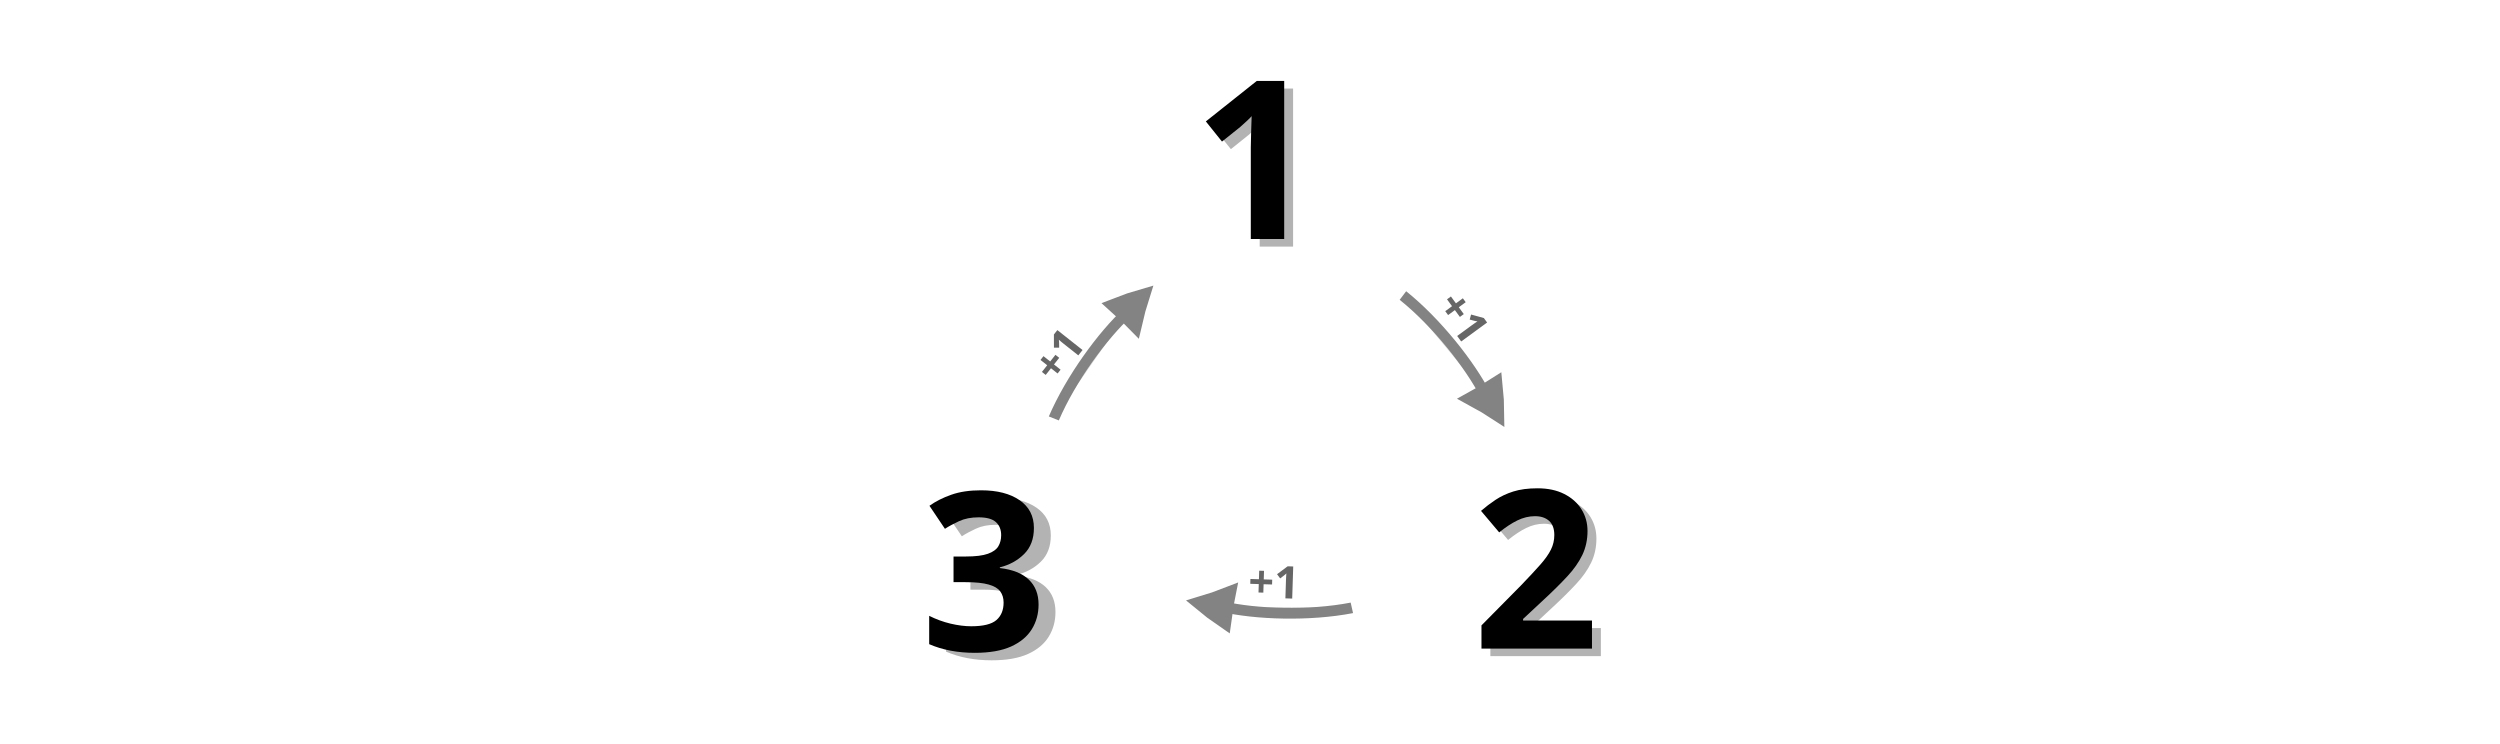
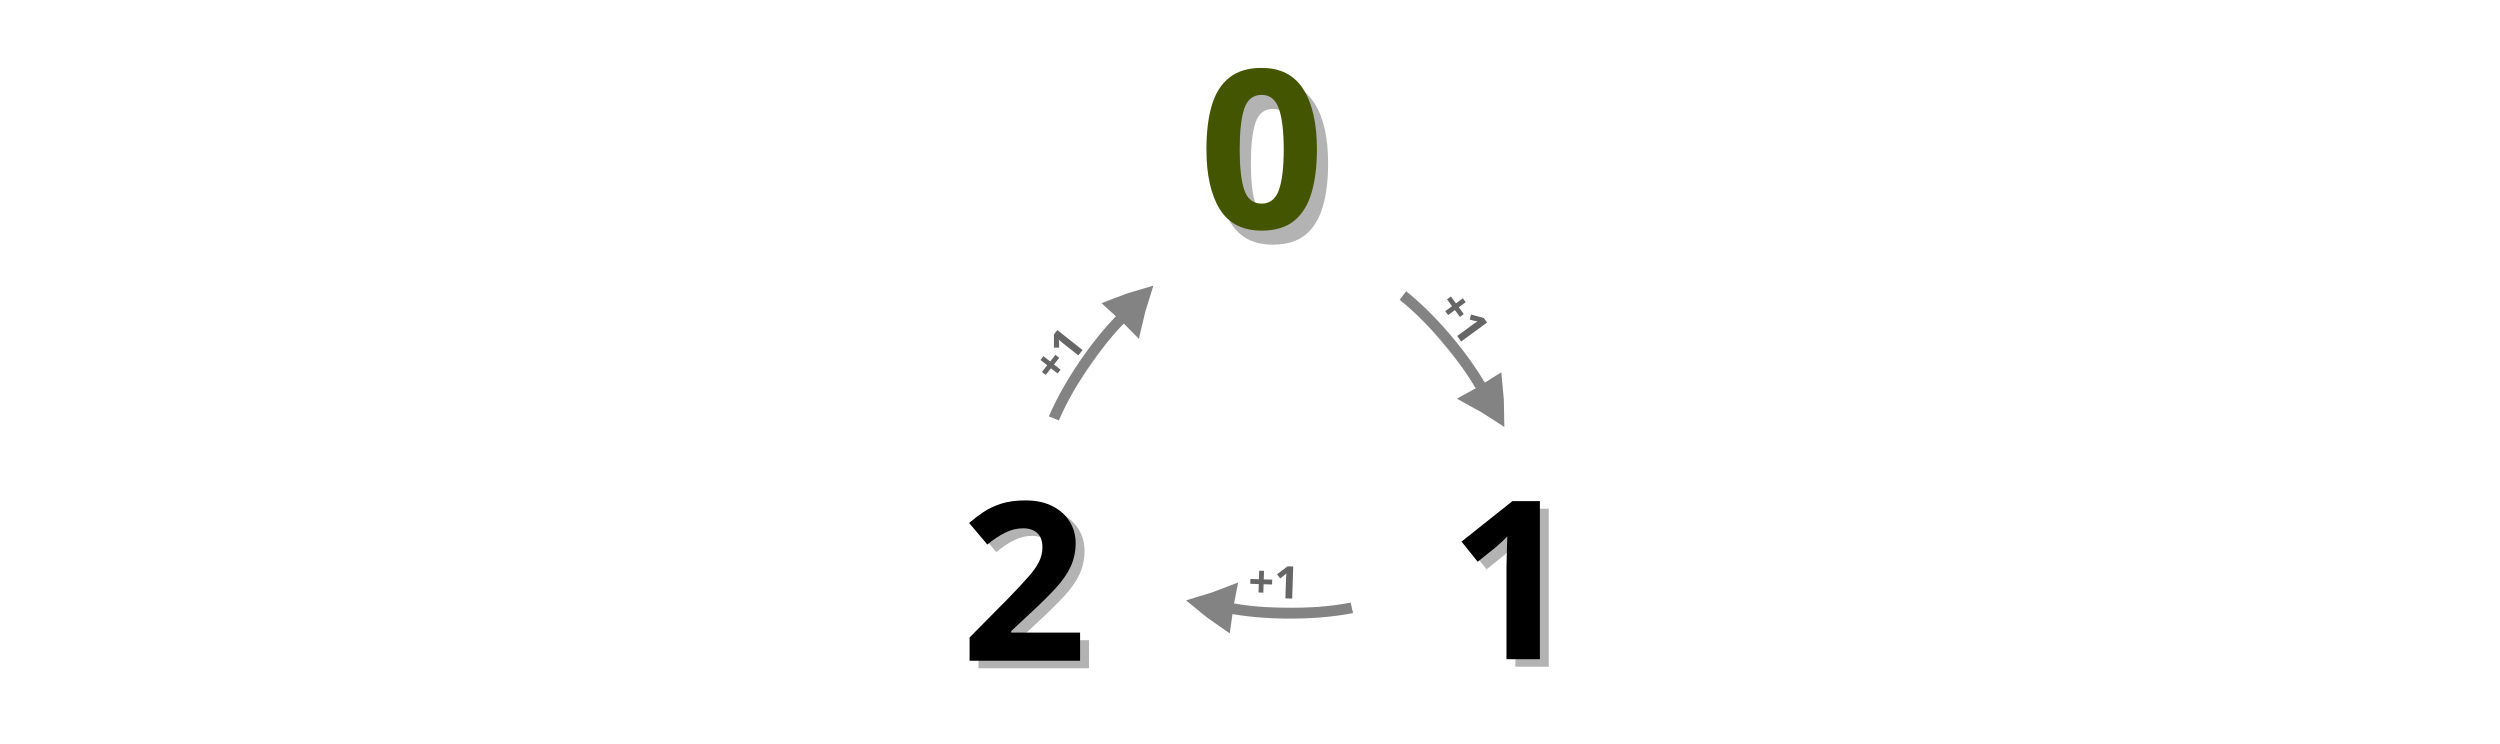
<svg xmlns="http://www.w3.org/2000/svg" viewBox="0 0 595.3 177" version="1.1" id="svg290">
  <defs id="defs294">
    </defs>
-   <text xml:space="preserve" style="font-style:normal;font-weight:normal;font-size:52.721px;line-height:1.25;font-family:sans-serif;fill:#b3b3b3;fill-opacity:1;stroke:none;stroke-width:1.318" x="286.146" y="58.716" id="text3032-8">
-     <tspan id="tspan3030-9" x="286.146" y="58.716" style="font-style:normal;font-variant:normal;font-weight:bold;font-stretch:normal;font-family:sans-serif;-inkscape-font-specification:'sans-serif Bold';fill:#b3b3b3;stroke-width:1.318">1</tspan>
+   <text xml:space="preserve" style="font-style:normal;font-weight:normal;font-size:52.721px;line-height:1.25;font-family:sans-serif;fill:#b3b3b3;fill-opacity:1;stroke:none;stroke-width:1.318" x="347.026" y="158.765" id="text3032-8">
+     <tspan id="tspan3030-9" x="347.026" y="158.765" style="font-style:normal;font-variant:normal;font-weight:bold;font-stretch:normal;font-family:sans-serif;-inkscape-font-specification:'sans-serif Bold';fill:#b3b3b3;stroke-width:1.318">1</tspan>
  </text>
-   <text xml:space="preserve" style="font-style:normal;font-weight:normal;font-size:52.721px;line-height:1.25;font-family:sans-serif;fill:#b3b3b3;fill-opacity:1;stroke:none;stroke-width:1.318" x="352.778" y="156.245" id="text3032-3-6">
-     <tspan id="tspan3030-5-4" x="352.778" y="156.245" style="font-style:normal;font-variant:normal;font-weight:bold;font-stretch:normal;font-family:sans-serif;-inkscape-font-specification:'sans-serif Bold';fill:#b3b3b3;stroke-width:1.318">2</tspan>
+   <text xml:space="preserve" style="font-style:normal;font-weight:normal;font-size:52.721px;line-height:1.25;font-family:sans-serif;fill:#b3b3b3;fill-opacity:1;stroke:none;stroke-width:1.318" x="230.888" y="159.128" id="text3032-3-6">
+     <tspan id="tspan3030-5-4" x="230.888" y="159.128" style="font-style:normal;font-variant:normal;font-weight:bold;font-stretch:normal;font-family:sans-serif;-inkscape-font-specification:'sans-serif Bold';fill:#b3b3b3;stroke-width:1.318">2</tspan>
  </text>
-   <text xml:space="preserve" style="font-style:normal;font-weight:normal;font-size:52.721px;line-height:1.25;font-family:sans-serif;fill:#000000;fill-opacity:1;stroke:none;stroke-width:1.318" x="284.028" y="56.914" id="text3032">
-     <tspan id="tspan3030" x="284.028" y="56.914" style="font-style:normal;font-variant:normal;font-weight:bold;font-stretch:normal;font-family:sans-serif;-inkscape-font-specification:'sans-serif Bold';stroke-width:1.318">1</tspan>
+   <text xml:space="preserve" style="font-style:normal;font-weight:normal;font-size:52.721px;line-height:1.25;font-family:sans-serif;fill:#000000;fill-opacity:1;stroke:none;stroke-width:1.318" x="344.909" y="156.963" id="text3032">
+     <tspan id="tspan3030" x="344.909" y="156.963" style="font-style:normal;font-variant:normal;font-weight:bold;font-stretch:normal;font-family:sans-serif;-inkscape-font-specification:'sans-serif Bold';stroke-width:1.318">1</tspan>
  </text>
-   <text xml:space="preserve" style="font-style:normal;font-weight:normal;font-size:52.721px;line-height:1.25;font-family:sans-serif;fill:#000000;fill-opacity:1;stroke:none;stroke-width:1.318" x="350.66" y="154.443" id="text3032-3">
-     <tspan id="tspan3030-5" x="350.66" y="154.443" style="font-style:normal;font-variant:normal;font-weight:bold;font-stretch:normal;font-family:sans-serif;-inkscape-font-specification:'sans-serif Bold';stroke-width:1.318">2</tspan>
+   <text xml:space="preserve" style="font-style:normal;font-weight:normal;font-size:52.721px;line-height:1.25;font-family:sans-serif;fill:#000000;fill-opacity:1;stroke:none;stroke-width:1.318" x="228.771" y="157.326" id="text3032-3">
+     <tspan id="tspan3030-5" x="228.771" y="157.326" style="font-style:normal;font-variant:normal;font-weight:bold;font-stretch:normal;font-family:sans-serif;-inkscape-font-specification:'sans-serif Bold';stroke-width:1.318">2</tspan>
  </text>
  <g id="g7972" transform="matrix(0.4173285,-0.5634306,0.5634306,0.4173285,142.0534,15.88101)">
    <g style="fill:#dddddd;stroke:#838383;stroke-width:6.389;stroke-miterlimit:10" id="g1482-7-3" transform="matrix(0.4074356,-0.00145477,5.2735526e-4,0.4183479,-83.08308,101.0471)">
      <path style="stroke-width:35.526" id="path1478-7-6" transform="matrix(0.4768,-0.02932,0.03214,0.42867,147.58,197.367)" d="m 315.1,101.79 c 10.682,-4.135 21.77,-7.738 33.127,-11.074 -8.518,-8.139 -17.577,-16.01 -27.178,-23.616 -2.04,12.119 -3.103,21.663 -5.949,34.69 z" />
      <path style="stroke-width:10.649;paint-order:markers fill stroke" id="path1480-1-1" transform="matrix(0.89574,0,0,0.81736,18.384,154.236)" d="m 197.036,89.49 c 39.237,-9.724 89.303,-9.828 120.462,-3.317" />
    </g>
    <text xml:space="preserve" style="font-style:normal;font-weight:normal;font-size:15.275px;line-height:1.25;font-family:sans-serif;fill:#666666;fill-opacity:1;stroke:none;stroke-width:0.382" x="11.884" y="189.138" id="text5016-15-0" transform="rotate(1.819981)">
      <tspan id="tspan5014-9-6" x="11.884" y="189.138" style="font-style:normal;font-variant:normal;font-weight:bold;font-stretch:normal;font-family:sans-serif;-inkscape-font-specification:'sans-serif Bold';fill:#666666;stroke-width:0.382">+1</tspan>
    </text>
  </g>
-   <text xml:space="preserve" style="font-style:normal;font-weight:normal;font-size:52.721px;line-height:1.25;font-family:sans-serif;fill:#b3b3b3;fill-opacity:1;stroke:none;stroke-width:1.318" x="223.282" y="156.702" id="text3032-3-6-8">
-     <tspan id="tspan3030-5-4-6" x="223.282" y="156.702" style="font-style:normal;font-variant:normal;font-weight:bold;font-stretch:normal;font-family:sans-serif;-inkscape-font-specification:'sans-serif Bold';fill:#b3b3b3;stroke-width:1.318">3</tspan>
+   <text xml:space="preserve" style="font-style:normal;font-weight:normal;font-size:52.721px;line-height:1.25;font-family:sans-serif;fill:#b3b3b3;fill-opacity:1;stroke:none;stroke-width:1.318" x="288.051" y="57.728" id="text3032-3-6-8">
+     <tspan id="tspan3030-5-4-6" x="288.051" y="57.728" style="font-style:normal;font-variant:normal;font-weight:bold;font-stretch:normal;font-family:sans-serif;-inkscape-font-specification:'sans-serif Bold';fill:#b3b3b3;stroke-width:1.318">0</tspan>
  </text>
-   <text xml:space="preserve" style="font-style:normal;font-weight:normal;font-size:52.721px;line-height:1.25;font-family:sans-serif;fill:#000000;fill-opacity:1;stroke:none;stroke-width:1.318" x="219.257" y="154.919" id="text3032-3-2">
-     <tspan id="tspan3030-5-47" x="219.257" y="154.919" style="font-style:normal;font-variant:normal;font-weight:bold;font-stretch:normal;font-family:sans-serif;-inkscape-font-specification:'sans-serif Bold';stroke-width:1.318">3</tspan>
+   <text xml:space="preserve" style="font-style:normal;font-weight:normal;font-size:52.721px;line-height:1.25;font-family:sans-serif;fill:#445500;fill-opacity:1;stroke:none;stroke-width:1.318;" x="285.383" y="54.384" id="text3032-3-2">
+     <tspan id="tspan3030-5-47" x="285.383" y="54.384" style="font-style:normal;font-variant:normal;font-weight:bold;font-stretch:normal;font-family:sans-serif;-inkscape-font-specification:'sans-serif Bold';stroke-width:1.318;fill:#445500;">0</tspan>
  </text>
  <g id="g7972-3" transform="matrix(0.7011541,0,0,0.7011541,287.4075,-6.946437)">
    <text xml:space="preserve" style="font-style:normal;font-weight:normal;font-size:15.275px;line-height:1.25;font-family:sans-serif;fill:#666666;fill-opacity:1;stroke:none;stroke-width:0.382" x="20.645" y="212.164" id="text5016-15-0-6" transform="rotate(1.819981)">
      <tspan id="tspan5014-9-6-3" x="20.645" y="212.164" style="font-style:normal;font-variant:normal;font-weight:bold;font-stretch:normal;font-family:sans-serif;-inkscape-font-specification:'sans-serif Bold';fill:#666666;stroke-width:0.382">+1</tspan>
    </text>
    <g style="fill:#dddddd;stroke:#838383;stroke-width:6.389;stroke-miterlimit:10" id="g1482-7-3-5-3" transform="matrix(-0.4071792,-0.01452407,0.0158787,-0.4180467,124.9389,314.2273)">
      <path style="stroke-width:35.526" id="path1478-7-6-1-4" transform="matrix(0.4768,-0.02932,0.03214,0.42867,147.58,197.367)" d="m 315.1,101.79 c 10.682,-4.135 21.77,-7.738 33.127,-11.074 -8.518,-8.139 -17.577,-16.01 -27.178,-23.616 -2.04,12.119 -3.103,21.663 -5.949,34.69 z" />
      <path style="stroke-width:10.649;paint-order:markers fill stroke" id="path1480-1-1-66-4" transform="matrix(0.89574,0,0,0.81736,18.384,154.236)" d="m 197.036,89.49 c 39.237,-9.724 89.303,-9.828 120.462,-3.317" />
    </g>
  </g>
  <g id="g7972-3-3" transform="matrix(0.4315332,0.5526267,-0.5526267,0.4315332,443.8549,-12.19261)">
    <g style="fill:#dddddd;stroke:#838383;stroke-width:6.389;stroke-miterlimit:10" id="g1482-7-3-4-6" transform="matrix(0.4074356,-0.00145477,5.2735526e-4,0.4183479,-83.08308,101.0471)">
      <path style="stroke-width:35.526" id="path1478-7-6-6-7" transform="matrix(0.4768,-0.02932,0.03214,0.42867,147.58,197.367)" d="m 315.1,101.79 c 10.682,-4.135 21.77,-7.738 33.127,-11.074 -8.518,-8.139 -17.577,-16.01 -27.178,-23.616 -2.04,12.119 -3.103,21.663 -5.949,34.69 z" />
      <path style="stroke-width:10.649;paint-order:markers fill stroke" id="path1480-1-1-3-5" transform="matrix(0.89574,0,0,0.81736,18.384,154.236)" d="m 197.036,89.49 c 39.237,-9.724 89.303,-9.828 120.462,-3.317" />
    </g>
    <text xml:space="preserve" style="font-style:normal;font-weight:normal;font-size:15.275px;line-height:1.25;font-family:sans-serif;fill:#666666;fill-opacity:1;stroke:none;stroke-width:0.382" x="11.884" y="189.138" id="text5016-15-0-6-3" transform="rotate(1.819981)">
      <tspan id="tspan5014-9-6-3-5" x="11.884" y="189.138" style="font-style:normal;font-variant:normal;font-weight:bold;font-stretch:normal;font-family:sans-serif;-inkscape-font-specification:'sans-serif Bold';fill:#666666;stroke-width:0.382">+1</tspan>
    </text>
  </g>
</svg>
